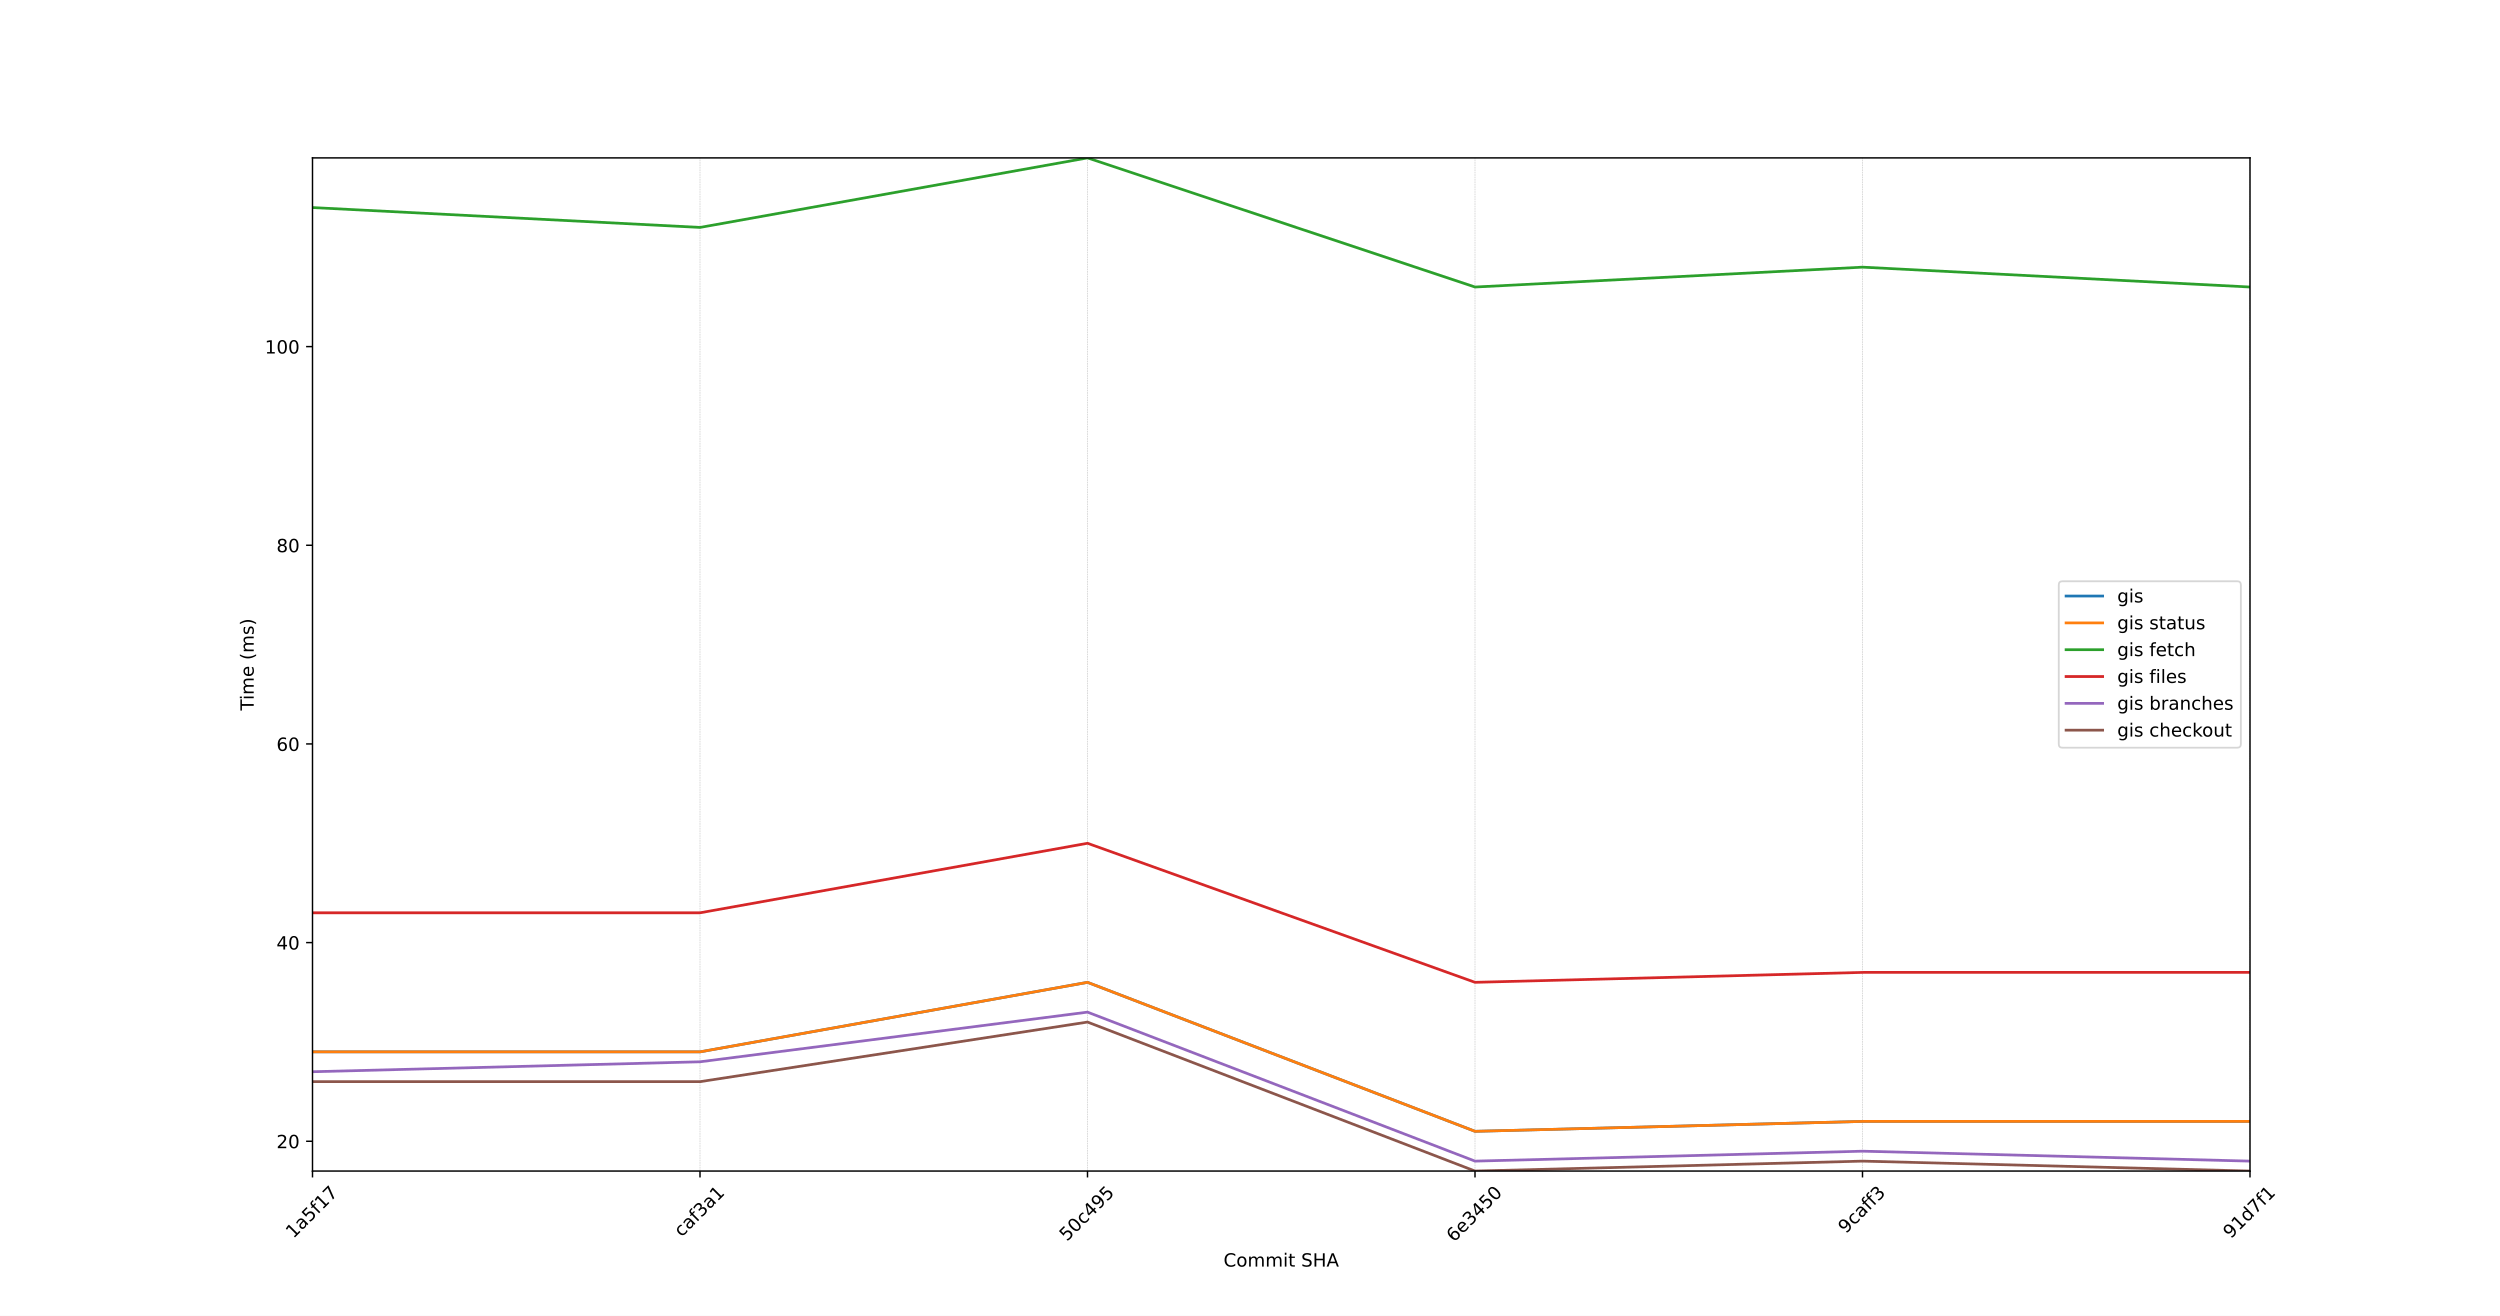
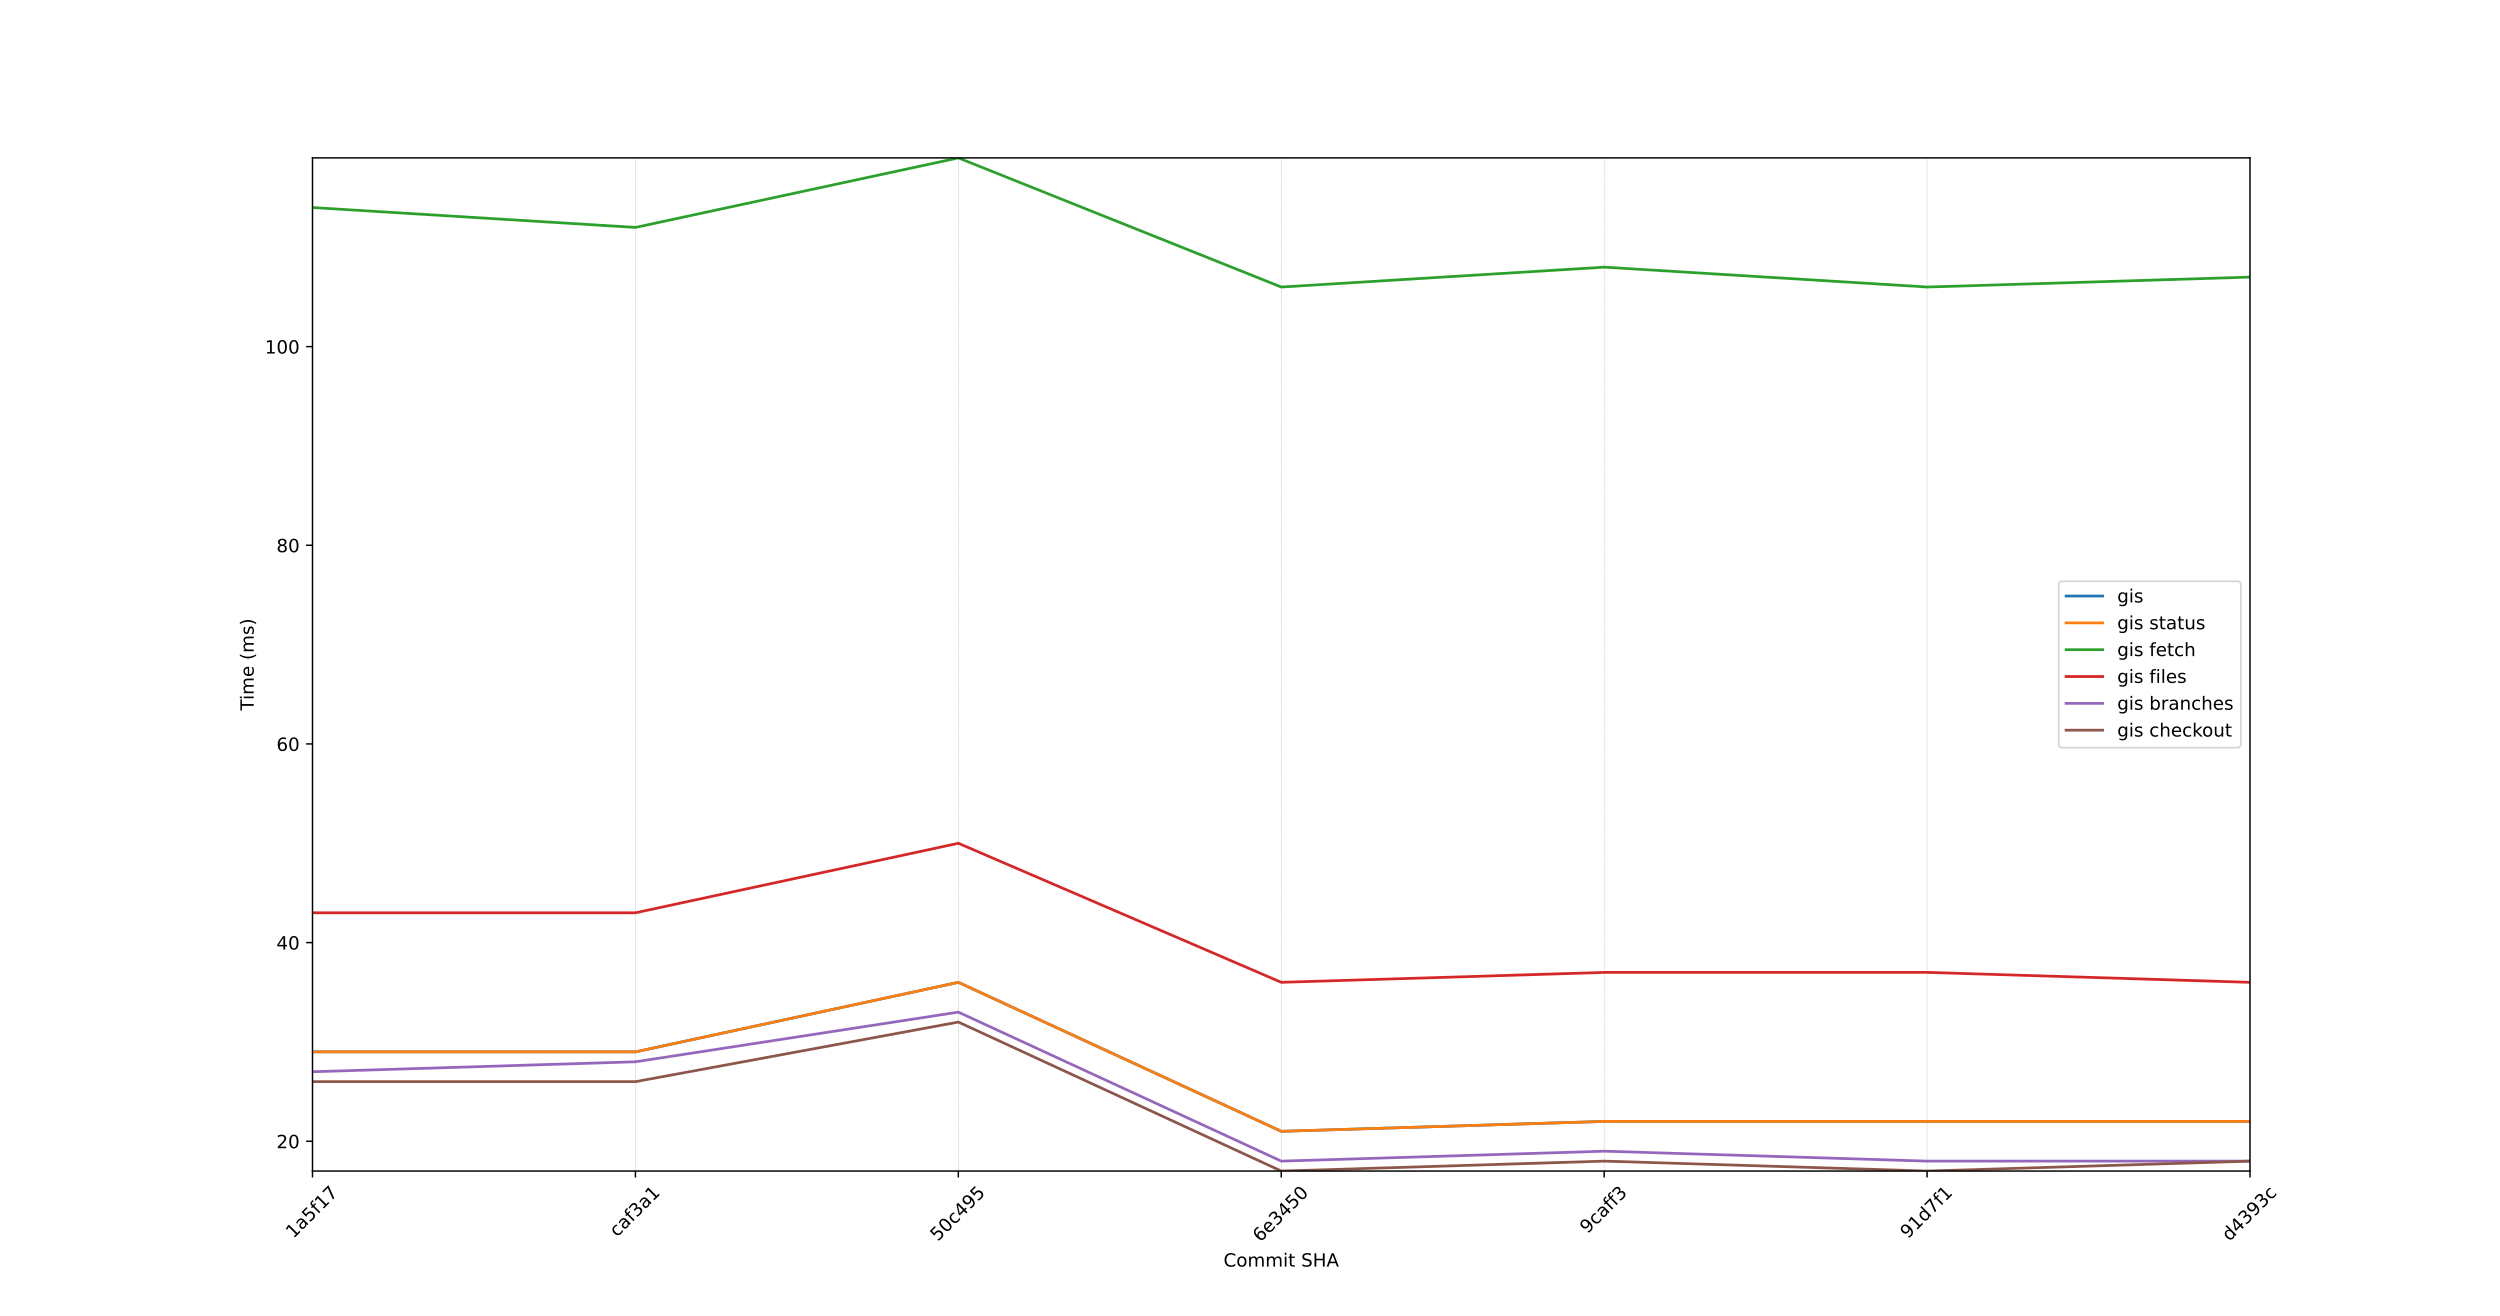
<svg xmlns="http://www.w3.org/2000/svg" xmlns:xlink="http://www.w3.org/1999/xlink" width="1368pt" height="720pt" viewBox="0 0 1368 720" version="1.1">
  <defs>
    <style type="text/css">*{stroke-linejoin: round; stroke-linecap: butt}</style>
  </defs>
  <g id="figure_1">
    <g id="patch_1">
      <path d="M 0 720  L 1368 720  L 1368 0  L 0 0  z " style="fill: #ffffff" />
    </g>
    <g id="axes_1">
      <g id="patch_2">
        <path d="M 171 640.8  L 1231.2 640.8  L 1231.2 86.4  L 171 86.4  z " style="fill: #ffffff" />
      </g>
      <g id="matplotlib.axis_1">
        <g id="xtick_1">
          <g id="line2d_1">
-             <path d="M 171 640.8  L 171 86.4  " clip-path="url(#p68437ee6ee)" style="fill: none; stroke-dasharray: 0.925,0.4; stroke-dashoffset: 0; stroke: #b0b0b0; stroke-width: 0.25" />
+             <path d="M 171 640.8  L 171 86.4  " clip-path="url(#p41c179ada8)" style="fill: none; stroke-dasharray: 0.925,0.4; stroke-dashoffset: 0; stroke: #b0b0b0; stroke-width: 0.25" />
          </g>
          <g id="line2d_2">
            <defs>
-               <path id="m580c6c3b7e" d="M 0 0  L 0 3.5  " style="stroke: #000000; stroke-width: 0.8" />
-             </defs>
-             <g>
-               <use xlink:href="#m580c6c3b7e" x="171" y="640.8" style="stroke: #000000; stroke-width: 0.8" />
+               <path id="mdb7fec45c4" d="M 0 0  L 0 3.5  " style="stroke: #000000; stroke-width: 0.8" />
+             </defs>
+             <g>
+               <use xlink:href="#mdb7fec45c4" x="171" y="640.8" style="stroke: #000000; stroke-width: 0.8" />
            </g>
          </g>
          <g id="text_1">
            <g transform="translate(160.542 677.9913) rotate(-45) scale(0.1 -0.1)">
              <defs>
                <path id="DejaVuSans-31" d="M 794 531  L 1825 531  L 1825 4091  L 703 3866  L 703 4441  L 1819 4666  L 2450 4666  L 2450 531  L 3481 531  L 3481 0  L 794 0  L 794 531  z " transform="scale(0.015625)" />
                <path id="DejaVuSans-61" d="M 2194 1759  Q 1497 1759 1228 1600  Q 959 1441 959 1056  Q 959 750 1161 570  Q 1363 391 1709 391  Q 2188 391 2477 730  Q 2766 1069 2766 1631  L 2766 1759  L 2194 1759  z M 3341 1997  L 3341 0  L 2766 0  L 2766 531  Q 2569 213 2275 61  Q 1981 -91 1556 -91  Q 1019 -91 701 211  Q 384 513 384 1019  Q 384 1609 779 1909  Q 1175 2209 1959 2209  L 2766 2209  L 2766 2266  Q 2766 2663 2505 2880  Q 2244 3097 1772 3097  Q 1472 3097 1187 3025  Q 903 2953 641 2809  L 641 3341  Q 956 3463 1253 3523  Q 1550 3584 1831 3584  Q 2591 3584 2966 3190  Q 3341 2797 3341 1997  z " transform="scale(0.015625)" />
                <path id="DejaVuSans-35" d="M 691 4666  L 3169 4666  L 3169 4134  L 1269 4134  L 1269 2991  Q 1406 3038 1543 3061  Q 1681 3084 1819 3084  Q 2600 3084 3056 2656  Q 3513 2228 3513 1497  Q 3513 744 3044 326  Q 2575 -91 1722 -91  Q 1428 -91 1123 -41  Q 819 9 494 109  L 494 744  Q 775 591 1075 516  Q 1375 441 1709 441  Q 2250 441 2565 725  Q 2881 1009 2881 1497  Q 2881 1984 2565 2268  Q 2250 2553 1709 2553  Q 1456 2553 1204 2497  Q 953 2441 691 2322  L 691 4666  z " transform="scale(0.015625)" />
                <path id="DejaVuSans-66" d="M 2375 4863  L 2375 4384  L 1825 4384  Q 1516 4384 1395 4259  Q 1275 4134 1275 3809  L 1275 3500  L 2222 3500  L 2222 3053  L 1275 3053  L 1275 0  L 697 0  L 697 3053  L 147 3053  L 147 3500  L 697 3500  L 697 3744  Q 697 4328 969 4595  Q 1241 4863 1831 4863  L 2375 4863  z " transform="scale(0.015625)" />
                <path id="DejaVuSans-37" d="M 525 4666  L 3525 4666  L 3525 4397  L 1831 0  L 1172 0  L 2766 4134  L 525 4134  L 525 4666  z " transform="scale(0.015625)" />
              </defs>
              <use xlink:href="#DejaVuSans-31" />
              <use xlink:href="#DejaVuSans-61" x="63.623" />
              <use xlink:href="#DejaVuSans-35" x="124.902" />
              <use xlink:href="#DejaVuSans-66" x="188.525" />
              <use xlink:href="#DejaVuSans-31" x="223.73" />
              <use xlink:href="#DejaVuSans-37" x="287.354" />
            </g>
          </g>
        </g>
        <g id="xtick_2">
          <g id="line2d_3">
-             <path d="M 383.04 640.8  L 383.04 86.4  " clip-path="url(#p68437ee6ee)" style="fill: none; stroke-dasharray: 0.925,0.4; stroke-dashoffset: 0; stroke: #b0b0b0; stroke-width: 0.25" />
+             <path d="M 347.7 640.8  L 347.7 86.4  " clip-path="url(#p41c179ada8)" style="fill: none; stroke-dasharray: 0.925,0.4; stroke-dashoffset: 0; stroke: #b0b0b0; stroke-width: 0.25" />
          </g>
          <g id="line2d_4">
            <g>
-               <use xlink:href="#m580c6c3b7e" x="383.04" y="640.8" style="stroke: #000000; stroke-width: 0.8" />
+               <use xlink:href="#mdb7fec45c4" x="347.7" y="640.8" style="stroke: #000000; stroke-width: 0.8" />
            </g>
          </g>
          <g id="text_2">
-             <g transform="translate(372.9704 677.2145) rotate(-45) scale(0.1 -0.1)">
+             <g transform="translate(337.6304 677.2145) rotate(-45) scale(0.1 -0.1)">
              <defs>
                <path id="DejaVuSans-63" d="M 3122 3366  L 3122 2828  Q 2878 2963 2633 3030  Q 2388 3097 2138 3097  Q 1578 3097 1268 2742  Q 959 2388 959 1747  Q 959 1106 1268 751  Q 1578 397 2138 397  Q 2388 397 2633 464  Q 2878 531 3122 666  L 3122 134  Q 2881 22 2623 -34  Q 2366 -91 2075 -91  Q 1284 -91 818 406  Q 353 903 353 1747  Q 353 2603 823 3093  Q 1294 3584 2113 3584  Q 2378 3584 2631 3529  Q 2884 3475 3122 3366  z " transform="scale(0.015625)" />
                <path id="DejaVuSans-33" d="M 2597 2516  Q 3050 2419 3304 2112  Q 3559 1806 3559 1356  Q 3559 666 3084 287  Q 2609 -91 1734 -91  Q 1441 -91 1130 -33  Q 819 25 488 141  L 488 750  Q 750 597 1062 519  Q 1375 441 1716 441  Q 2309 441 2620 675  Q 2931 909 2931 1356  Q 2931 1769 2642 2001  Q 2353 2234 1838 2234  L 1294 2234  L 1294 2753  L 1863 2753  Q 2328 2753 2575 2939  Q 2822 3125 2822 3475  Q 2822 3834 2567 4026  Q 2313 4219 1838 4219  Q 1578 4219 1281 4162  Q 984 4106 628 3988  L 628 4550  Q 988 4650 1302 4700  Q 1616 4750 1894 4750  Q 2613 4750 3031 4423  Q 3450 4097 3450 3541  Q 3450 3153 3228 2886  Q 3006 2619 2597 2516  z " transform="scale(0.015625)" />
              </defs>
              <use xlink:href="#DejaVuSans-63" />
              <use xlink:href="#DejaVuSans-61" x="54.98" />
              <use xlink:href="#DejaVuSans-66" x="116.26" />
              <use xlink:href="#DejaVuSans-33" x="151.465" />
              <use xlink:href="#DejaVuSans-61" x="215.088" />
              <use xlink:href="#DejaVuSans-31" x="276.367" />
            </g>
          </g>
        </g>
        <g id="xtick_3">
          <g id="line2d_5">
-             <path d="M 595.08 640.8  L 595.08 86.4  " clip-path="url(#p68437ee6ee)" style="fill: none; stroke-dasharray: 0.925,0.4; stroke-dashoffset: 0; stroke: #b0b0b0; stroke-width: 0.25" />
+             <path d="M 524.4 640.8  L 524.4 86.4  " clip-path="url(#p41c179ada8)" style="fill: none; stroke-dasharray: 0.925,0.4; stroke-dashoffset: 0; stroke: #b0b0b0; stroke-width: 0.25" />
          </g>
          <g id="line2d_6">
            <g>
-               <use xlink:href="#m580c6c3b7e" x="595.08" y="640.8" style="stroke: #000000; stroke-width: 0.8" />
+               <use xlink:href="#mdb7fec45c4" x="524.4" y="640.8" style="stroke: #000000; stroke-width: 0.8" />
            </g>
          </g>
          <g id="text_3">
-             <g transform="translate(583.8398 679.5557) rotate(-45) scale(0.1 -0.1)">
+             <g transform="translate(513.1598 679.5557) rotate(-45) scale(0.1 -0.1)">
              <defs>
                <path id="DejaVuSans-30" d="M 2034 4250  Q 1547 4250 1301 3770  Q 1056 3291 1056 2328  Q 1056 1369 1301 889  Q 1547 409 2034 409  Q 2525 409 2770 889  Q 3016 1369 3016 2328  Q 3016 3291 2770 3770  Q 2525 4250 2034 4250  z M 2034 4750  Q 2819 4750 3233 4129  Q 3647 3509 3647 2328  Q 3647 1150 3233 529  Q 2819 -91 2034 -91  Q 1250 -91 836 529  Q 422 1150 422 2328  Q 422 3509 836 4129  Q 1250 4750 2034 4750  z " transform="scale(0.015625)" />
                <path id="DejaVuSans-34" d="M 2419 4116  L 825 1625  L 2419 1625  L 2419 4116  z M 2253 4666  L 3047 4666  L 3047 1625  L 3713 1625  L 3713 1100  L 3047 1100  L 3047 0  L 2419 0  L 2419 1100  L 313 1100  L 313 1709  L 2253 4666  z " transform="scale(0.015625)" />
                <path id="DejaVuSans-39" d="M 703 97  L 703 672  Q 941 559 1184 500  Q 1428 441 1663 441  Q 2288 441 2617 861  Q 2947 1281 2994 2138  Q 2813 1869 2534 1725  Q 2256 1581 1919 1581  Q 1219 1581 811 2004  Q 403 2428 403 3163  Q 403 3881 828 4315  Q 1253 4750 1959 4750  Q 2769 4750 3195 4129  Q 3622 3509 3622 2328  Q 3622 1225 3098 567  Q 2575 -91 1691 -91  Q 1453 -91 1209 -44  Q 966 3 703 97  z M 1959 2075  Q 2384 2075 2632 2365  Q 2881 2656 2881 3163  Q 2881 3666 2632 3958  Q 2384 4250 1959 4250  Q 1534 4250 1286 3958  Q 1038 3666 1038 3163  Q 1038 2656 1286 2365  Q 1534 2075 1959 2075  z " transform="scale(0.015625)" />
              </defs>
              <use xlink:href="#DejaVuSans-35" />
              <use xlink:href="#DejaVuSans-30" x="63.623" />
              <use xlink:href="#DejaVuSans-63" x="127.246" />
              <use xlink:href="#DejaVuSans-34" x="182.227" />
              <use xlink:href="#DejaVuSans-39" x="245.85" />
              <use xlink:href="#DejaVuSans-35" x="309.473" />
            </g>
          </g>
        </g>
        <g id="xtick_4">
          <g id="line2d_7">
-             <path d="M 807.12 640.8  L 807.12 86.4  " clip-path="url(#p68437ee6ee)" style="fill: none; stroke-dasharray: 0.925,0.4; stroke-dashoffset: 0; stroke: #b0b0b0; stroke-width: 0.25" />
+             <path d="M 701.1 640.8  L 701.1 86.4  " clip-path="url(#p41c179ada8)" style="fill: none; stroke-dasharray: 0.925,0.4; stroke-dashoffset: 0; stroke: #b0b0b0; stroke-width: 0.25" />
          </g>
          <g id="line2d_8">
            <g>
-               <use xlink:href="#m580c6c3b7e" x="807.12" y="640.8" style="stroke: #000000; stroke-width: 0.8" />
+               <use xlink:href="#mdb7fec45c4" x="701.1" y="640.8" style="stroke: #000000; stroke-width: 0.8" />
            </g>
          </g>
          <g id="text_4">
-             <g transform="translate(795.6483 680.0187) rotate(-45) scale(0.1 -0.1)">
+             <g transform="translate(689.6283 680.0187) rotate(-45) scale(0.1 -0.1)">
              <defs>
                <path id="DejaVuSans-36" d="M 2113 2584  Q 1688 2584 1439 2293  Q 1191 2003 1191 1497  Q 1191 994 1439 701  Q 1688 409 2113 409  Q 2538 409 2786 701  Q 3034 994 3034 1497  Q 3034 2003 2786 2293  Q 2538 2584 2113 2584  z M 3366 4563  L 3366 3988  Q 3128 4100 2886 4159  Q 2644 4219 2406 4219  Q 1781 4219 1451 3797  Q 1122 3375 1075 2522  Q 1259 2794 1537 2939  Q 1816 3084 2150 3084  Q 2853 3084 3261 2657  Q 3669 2231 3669 1497  Q 3669 778 3244 343  Q 2819 -91 2113 -91  Q 1303 -91 875 529  Q 447 1150 447 2328  Q 447 3434 972 4092  Q 1497 4750 2381 4750  Q 2619 4750 2861 4703  Q 3103 4656 3366 4563  z " transform="scale(0.015625)" />
                <path id="DejaVuSans-65" d="M 3597 1894  L 3597 1613  L 953 1613  Q 991 1019 1311 708  Q 1631 397 2203 397  Q 2534 397 2845 478  Q 3156 559 3463 722  L 3463 178  Q 3153 47 2828 -22  Q 2503 -91 2169 -91  Q 1331 -91 842 396  Q 353 884 353 1716  Q 353 2575 817 3079  Q 1281 3584 2069 3584  Q 2775 3584 3186 3129  Q 3597 2675 3597 1894  z M 3022 2063  Q 3016 2534 2758 2815  Q 2500 3097 2075 3097  Q 1594 3097 1305 2825  Q 1016 2553 972 2059  L 3022 2063  z " transform="scale(0.015625)" />
              </defs>
              <use xlink:href="#DejaVuSans-36" />
              <use xlink:href="#DejaVuSans-65" x="63.623" />
              <use xlink:href="#DejaVuSans-33" x="125.146" />
              <use xlink:href="#DejaVuSans-34" x="188.77" />
              <use xlink:href="#DejaVuSans-35" x="252.393" />
              <use xlink:href="#DejaVuSans-30" x="316.016" />
            </g>
          </g>
        </g>
        <g id="xtick_5">
          <g id="line2d_9">
-             <path d="M 1019.16 640.8  L 1019.16 86.4  " clip-path="url(#p68437ee6ee)" style="fill: none; stroke-dasharray: 0.925,0.4; stroke-dashoffset: 0; stroke: #b0b0b0; stroke-width: 0.25" />
+             <path d="M 877.8 640.8  L 877.8 86.4  " clip-path="url(#p41c179ada8)" style="fill: none; stroke-dasharray: 0.925,0.4; stroke-dashoffset: 0; stroke: #b0b0b0; stroke-width: 0.25" />
          </g>
          <g id="line2d_10">
            <g>
-               <use xlink:href="#m580c6c3b7e" x="1019.16" y="640.8" style="stroke: #000000; stroke-width: 0.8" />
+               <use xlink:href="#mdb7fec45c4" x="877.8" y="640.8" style="stroke: #000000; stroke-width: 0.8" />
            </g>
          </g>
          <g id="text_5">
-             <g transform="translate(1010.012 675.3705) rotate(-45) scale(0.1 -0.1)">
+             <g transform="translate(868.6524 675.3705) rotate(-45) scale(0.1 -0.1)">
              <use xlink:href="#DejaVuSans-39" />
              <use xlink:href="#DejaVuSans-63" x="63.623" />
              <use xlink:href="#DejaVuSans-61" x="118.604" />
              <use xlink:href="#DejaVuSans-66" x="179.883" />
              <use xlink:href="#DejaVuSans-66" x="215.088" />
              <use xlink:href="#DejaVuSans-33" x="250.293" />
            </g>
          </g>
        </g>
        <g id="xtick_6">
          <g id="line2d_11">
-             <path d="M 1231.2 640.8  L 1231.2 86.4  " clip-path="url(#p68437ee6ee)" style="fill: none; stroke-dasharray: 0.925,0.4; stroke-dashoffset: 0; stroke: #b0b0b0; stroke-width: 0.25" />
+             <path d="M 1054.5 640.8  L 1054.5 86.4  " clip-path="url(#p41c179ada8)" style="fill: none; stroke-dasharray: 0.925,0.4; stroke-dashoffset: 0; stroke: #b0b0b0; stroke-width: 0.25" />
          </g>
          <g id="line2d_12">
            <g>
-               <use xlink:href="#m580c6c3b7e" x="1231.2" y="640.8" style="stroke: #000000; stroke-width: 0.8" />
+               <use xlink:href="#mdb7fec45c4" x="1054.5" y="640.8" style="stroke: #000000; stroke-width: 0.8" />
            </g>
          </g>
          <g id="text_6">
-             <g transform="translate(1220.664 678.147) rotate(-45) scale(0.1 -0.1)">
+             <g transform="translate(1043.964 678.147) rotate(-45) scale(0.1 -0.1)">
              <defs>
                <path id="DejaVuSans-64" d="M 2906 2969  L 2906 4863  L 3481 4863  L 3481 0  L 2906 0  L 2906 525  Q 2725 213 2448 61  Q 2172 -91 1784 -91  Q 1150 -91 751 415  Q 353 922 353 1747  Q 353 2572 751 3078  Q 1150 3584 1784 3584  Q 2172 3584 2448 3432  Q 2725 3281 2906 2969  z M 947 1747  Q 947 1113 1208 752  Q 1469 391 1925 391  Q 2381 391 2643 752  Q 2906 1113 2906 1747  Q 2906 2381 2643 2742  Q 2381 3103 1925 3103  Q 1469 3103 1208 2742  Q 947 2381 947 1747  z " transform="scale(0.015625)" />
              </defs>
              <use xlink:href="#DejaVuSans-39" />
              <use xlink:href="#DejaVuSans-31" x="63.623" />
              <use xlink:href="#DejaVuSans-64" x="127.246" />
              <use xlink:href="#DejaVuSans-37" x="190.723" />
              <use xlink:href="#DejaVuSans-66" x="254.346" />
              <use xlink:href="#DejaVuSans-31" x="289.551" />
            </g>
          </g>
        </g>
-         <g id="text_7">
+         <g id="xtick_7">
+           <g id="line2d_13">
+             <path d="M 1231.2 640.8  L 1231.2 86.4  " clip-path="url(#p41c179ada8)" style="fill: none; stroke-dasharray: 0.925,0.4; stroke-dashoffset: 0; stroke: #b0b0b0; stroke-width: 0.25" />
+           </g>
+           <g id="line2d_14">
+             <g>
+               <use xlink:href="#mdb7fec45c4" x="1231.2" y="640.8" style="stroke: #000000; stroke-width: 0.8" />
+             </g>
+           </g>
+           <g id="text_7">
+             <g transform="translate(1219.965 679.5458) rotate(-45) scale(0.1 -0.1)">
+               <use xlink:href="#DejaVuSans-64" />
+               <use xlink:href="#DejaVuSans-34" x="63.477" />
+               <use xlink:href="#DejaVuSans-33" x="127.1" />
+               <use xlink:href="#DejaVuSans-39" x="190.723" />
+               <use xlink:href="#DejaVuSans-33" x="254.346" />
+               <use xlink:href="#DejaVuSans-63" x="317.969" />
+             </g>
+           </g>
+         </g>
+         <g id="text_8">
          <g transform="translate(669.5156 693.0877) scale(0.1 -0.1)">
            <defs>
              <path id="DejaVuSans-43" d="M 4122 4306  L 4122 3641  Q 3803 3938 3442 4084  Q 3081 4231 2675 4231  Q 1875 4231 1450 3742  Q 1025 3253 1025 2328  Q 1025 1406 1450 917  Q 1875 428 2675 428  Q 3081 428 3442 575  Q 3803 722 4122 1019  L 4122 359  Q 3791 134 3420 21  Q 3050 -91 2638 -91  Q 1578 -91 968 557  Q 359 1206 359 2328  Q 359 3453 968 4101  Q 1578 4750 2638 4750  Q 3056 4750 3426 4639  Q 3797 4528 4122 4306  z " transform="scale(0.015625)" />
              <path id="DejaVuSans-6f" d="M 1959 3097  Q 1497 3097 1228 2736  Q 959 2375 959 1747  Q 959 1119 1226 758  Q 1494 397 1959 397  Q 2419 397 2687 759  Q 2956 1122 2956 1747  Q 2956 2369 2687 2733  Q 2419 3097 1959 3097  z M 1959 3584  Q 2709 3584 3137 3096  Q 3566 2609 3566 1747  Q 3566 888 3137 398  Q 2709 -91 1959 -91  Q 1206 -91 779 398  Q 353 888 353 1747  Q 353 2609 779 3096  Q 1206 3584 1959 3584  z " transform="scale(0.015625)" />
              <path id="DejaVuSans-6d" d="M 3328 2828  Q 3544 3216 3844 3400  Q 4144 3584 4550 3584  Q 5097 3584 5394 3201  Q 5691 2819 5691 2113  L 5691 0  L 5113 0  L 5113 2094  Q 5113 2597 4934 2840  Q 4756 3084 4391 3084  Q 3944 3084 3684 2787  Q 3425 2491 3425 1978  L 3425 0  L 2847 0  L 2847 2094  Q 2847 2600 2669 2842  Q 2491 3084 2119 3084  Q 1678 3084 1418 2786  Q 1159 2488 1159 1978  L 1159 0  L 581 0  L 581 3500  L 1159 3500  L 1159 2956  Q 1356 3278 1631 3431  Q 1906 3584 2284 3584  Q 2666 3584 2933 3390  Q 3200 3197 3328 2828  z " transform="scale(0.015625)" />
              <path id="DejaVuSans-69" d="M 603 3500  L 1178 3500  L 1178 0  L 603 0  L 603 3500  z M 603 4863  L 1178 4863  L 1178 4134  L 603 4134  L 603 4863  z " transform="scale(0.015625)" />
              <path id="DejaVuSans-74" d="M 1172 4494  L 1172 3500  L 2356 3500  L 2356 3053  L 1172 3053  L 1172 1153  Q 1172 725 1289 603  Q 1406 481 1766 481  L 2356 481  L 2356 0  L 1766 0  Q 1100 0 847 248  Q 594 497 594 1153  L 594 3053  L 172 3053  L 172 3500  L 594 3500  L 594 4494  L 1172 4494  z " transform="scale(0.015625)" />
              <path id="DejaVuSans-20" transform="scale(0.015625)" />
              <path id="DejaVuSans-53" d="M 3425 4513  L 3425 3897  Q 3066 4069 2747 4153  Q 2428 4238 2131 4238  Q 1616 4238 1336 4038  Q 1056 3838 1056 3469  Q 1056 3159 1242 3001  Q 1428 2844 1947 2747  L 2328 2669  Q 3034 2534 3370 2195  Q 3706 1856 3706 1288  Q 3706 609 3251 259  Q 2797 -91 1919 -91  Q 1588 -91 1214 -16  Q 841 59 441 206  L 441 856  Q 825 641 1194 531  Q 1563 422 1919 422  Q 2459 422 2753 634  Q 3047 847 3047 1241  Q 3047 1584 2836 1778  Q 2625 1972 2144 2069  L 1759 2144  Q 1053 2284 737 2584  Q 422 2884 422 3419  Q 422 4038 858 4394  Q 1294 4750 2059 4750  Q 2388 4750 2728 4690  Q 3069 4631 3425 4513  z " transform="scale(0.015625)" />
              <path id="DejaVuSans-48" d="M 628 4666  L 1259 4666  L 1259 2753  L 3553 2753  L 3553 4666  L 4184 4666  L 4184 0  L 3553 0  L 3553 2222  L 1259 2222  L 1259 0  L 628 0  L 628 4666  z " transform="scale(0.015625)" />
              <path id="DejaVuSans-41" d="M 2188 4044  L 1331 1722  L 3047 1722  L 2188 4044  z M 1831 4666  L 2547 4666  L 4325 0  L 3669 0  L 3244 1197  L 1141 1197  L 716 0  L 50 0  L 1831 4666  z " transform="scale(0.015625)" />
            </defs>
            <use xlink:href="#DejaVuSans-43" />
            <use xlink:href="#DejaVuSans-6f" x="69.824" />
            <use xlink:href="#DejaVuSans-6d" x="131.006" />
            <use xlink:href="#DejaVuSans-6d" x="228.418" />
            <use xlink:href="#DejaVuSans-69" x="325.83" />
            <use xlink:href="#DejaVuSans-74" x="353.613" />
            <use xlink:href="#DejaVuSans-20" x="392.822" />
            <use xlink:href="#DejaVuSans-53" x="424.609" />
            <use xlink:href="#DejaVuSans-48" x="488.086" />
            <use xlink:href="#DejaVuSans-41" x="563.281" />
          </g>
        </g>
      </g>
      <g id="matplotlib.axis_2">
        <g id="ytick_1">
-           <g id="line2d_13">
-             <defs>
-               <path id="m0b0bf4b47f" d="M 0 0  L -3.5 0  " style="stroke: #000000; stroke-width: 0.8" />
-             </defs>
-             <g>
-               <use xlink:href="#m0b0bf4b47f" x="171" y="624.494" style="stroke: #000000; stroke-width: 0.8" />
-             </g>
-           </g>
-           <g id="text_8">
+           <g id="line2d_15">
+             <defs>
+               <path id="mb498881e81" d="M 0 0  L -3.5 0  " style="stroke: #000000; stroke-width: 0.8" />
+             </defs>
+             <g>
+               <use xlink:href="#mb498881e81" x="171" y="624.494" style="stroke: #000000; stroke-width: 0.8" />
+             </g>
+           </g>
+           <g id="text_9">
            <g transform="translate(151.275 628.2933) scale(0.1 -0.1)">
              <defs>
                <path id="DejaVuSans-32" d="M 1228 531  L 3431 531  L 3431 0  L 469 0  L 469 531  Q 828 903 1448 1529  Q 2069 2156 2228 2338  Q 2531 2678 2651 2914  Q 2772 3150 2772 3378  Q 2772 3750 2511 3984  Q 2250 4219 1831 4219  Q 1534 4219 1204 4116  Q 875 4013 500 3803  L 500 4441  Q 881 4594 1212 4672  Q 1544 4750 1819 4750  Q 2544 4750 2975 4387  Q 3406 4025 3406 3419  Q 3406 3131 3298 2873  Q 3191 2616 2906 2266  Q 2828 2175 2409 1742  Q 1991 1309 1228 531  z " transform="scale(0.015625)" />
              </defs>
              <use xlink:href="#DejaVuSans-32" />
              <use xlink:href="#DejaVuSans-30" x="63.623" />
            </g>
          </g>
        </g>
        <g id="ytick_2">
-           <g id="line2d_14">
-             <g>
-               <use xlink:href="#m0b0bf4b47f" x="171" y="515.788" style="stroke: #000000; stroke-width: 0.8" />
-             </g>
-           </g>
-           <g id="text_9">
+           <g id="line2d_16">
+             <g>
+               <use xlink:href="#mb498881e81" x="171" y="515.788" style="stroke: #000000; stroke-width: 0.8" />
+             </g>
+           </g>
+           <g id="text_10">
            <g transform="translate(151.275 519.5875) scale(0.1 -0.1)">
              <use xlink:href="#DejaVuSans-34" />
              <use xlink:href="#DejaVuSans-30" x="63.623" />
            </g>
          </g>
        </g>
        <g id="ytick_3">
-           <g id="line2d_15">
-             <g>
-               <use xlink:href="#m0b0bf4b47f" x="171" y="407.082" style="stroke: #000000; stroke-width: 0.8" />
-             </g>
-           </g>
-           <g id="text_10">
+           <g id="line2d_17">
+             <g>
+               <use xlink:href="#mb498881e81" x="171" y="407.082" style="stroke: #000000; stroke-width: 0.8" />
+             </g>
+           </g>
+           <g id="text_11">
            <g transform="translate(151.275 410.8816) scale(0.1 -0.1)">
              <use xlink:href="#DejaVuSans-36" />
              <use xlink:href="#DejaVuSans-30" x="63.623" />
            </g>
          </g>
        </g>
        <g id="ytick_4">
-           <g id="line2d_16">
-             <g>
-               <use xlink:href="#m0b0bf4b47f" x="171" y="298.376" style="stroke: #000000; stroke-width: 0.8" />
-             </g>
-           </g>
-           <g id="text_11">
+           <g id="line2d_18">
+             <g>
+               <use xlink:href="#mb498881e81" x="171" y="298.376" style="stroke: #000000; stroke-width: 0.8" />
+             </g>
+           </g>
+           <g id="text_12">
            <g transform="translate(151.275 302.1757) scale(0.1 -0.1)">
              <defs>
                <path id="DejaVuSans-38" d="M 2034 2216  Q 1584 2216 1326 1975  Q 1069 1734 1069 1313  Q 1069 891 1326 650  Q 1584 409 2034 409  Q 2484 409 2743 651  Q 3003 894 3003 1313  Q 3003 1734 2745 1975  Q 2488 2216 2034 2216  z M 1403 2484  Q 997 2584 770 2862  Q 544 3141 544 3541  Q 544 4100 942 4425  Q 1341 4750 2034 4750  Q 2731 4750 3128 4425  Q 3525 4100 3525 3541  Q 3525 3141 3298 2862  Q 3072 2584 2669 2484  Q 3125 2378 3379 2068  Q 3634 1759 3634 1313  Q 3634 634 3220 271  Q 2806 -91 2034 -91  Q 1263 -91 848 271  Q 434 634 434 1313  Q 434 1759 690 2068  Q 947 2378 1403 2484  z M 1172 3481  Q 1172 3119 1398 2916  Q 1625 2713 2034 2713  Q 2441 2713 2670 2916  Q 2900 3119 2900 3481  Q 2900 3844 2670 4047  Q 2441 4250 2034 4250  Q 1625 4250 1398 4047  Q 1172 3844 1172 3481  z " transform="scale(0.015625)" />
              </defs>
              <use xlink:href="#DejaVuSans-38" />
              <use xlink:href="#DejaVuSans-30" x="63.623" />
            </g>
          </g>
        </g>
        <g id="ytick_5">
-           <g id="line2d_17">
-             <g>
-               <use xlink:href="#m0b0bf4b47f" x="171" y="189.671" style="stroke: #000000; stroke-width: 0.8" />
-             </g>
-           </g>
-           <g id="text_12">
+           <g id="line2d_19">
+             <g>
+               <use xlink:href="#mb498881e81" x="171" y="189.671" style="stroke: #000000; stroke-width: 0.8" />
+             </g>
+           </g>
+           <g id="text_13">
            <g transform="translate(144.9125 193.4698) scale(0.1 -0.1)">
              <use xlink:href="#DejaVuSans-31" />
              <use xlink:href="#DejaVuSans-30" x="63.623" />
              <use xlink:href="#DejaVuSans-30" x="127.246" />
            </g>
          </g>
        </g>
-         <g id="text_13">
+         <g id="text_14">
          <g transform="translate(138.8328 388.7992) rotate(-90) scale(0.1 -0.1)">
            <defs>
              <path id="DejaVuSans-54" d="M -19 4666  L 3928 4666  L 3928 4134  L 2272 4134  L 2272 0  L 1638 0  L 1638 4134  L -19 4134  L -19 4666  z " transform="scale(0.015625)" />
              <path id="DejaVuSans-28" d="M 1984 4856  Q 1566 4138 1362 3434  Q 1159 2731 1159 2009  Q 1159 1288 1364 580  Q 1569 -128 1984 -844  L 1484 -844  Q 1016 -109 783 600  Q 550 1309 550 2009  Q 550 2706 781 3412  Q 1013 4119 1484 4856  L 1984 4856  z " transform="scale(0.015625)" />
              <path id="DejaVuSans-73" d="M 2834 3397  L 2834 2853  Q 2591 2978 2328 3040  Q 2066 3103 1784 3103  Q 1356 3103 1142 2972  Q 928 2841 928 2578  Q 928 2378 1081 2264  Q 1234 2150 1697 2047  L 1894 2003  Q 2506 1872 2764 1633  Q 3022 1394 3022 966  Q 3022 478 2636 193  Q 2250 -91 1575 -91  Q 1294 -91 989 -36  Q 684 19 347 128  L 347 722  Q 666 556 975 473  Q 1284 391 1588 391  Q 1994 391 2212 530  Q 2431 669 2431 922  Q 2431 1156 2273 1281  Q 2116 1406 1581 1522  L 1381 1569  Q 847 1681 609 1914  Q 372 2147 372 2553  Q 372 3047 722 3315  Q 1072 3584 1716 3584  Q 2034 3584 2315 3537  Q 2597 3491 2834 3397  z " transform="scale(0.015625)" />
              <path id="DejaVuSans-29" d="M 513 4856  L 1013 4856  Q 1481 4119 1714 3412  Q 1947 2706 1947 2009  Q 1947 1309 1714 600  Q 1481 -109 1013 -844  L 513 -844  Q 928 -128 1133 580  Q 1338 1288 1338 2009  Q 1338 2731 1133 3434  Q 928 4138 513 4856  z " transform="scale(0.015625)" />
            </defs>
            <use xlink:href="#DejaVuSans-54" />
            <use xlink:href="#DejaVuSans-69" x="57.959" />
            <use xlink:href="#DejaVuSans-6d" x="85.742" />
            <use xlink:href="#DejaVuSans-65" x="183.154" />
            <use xlink:href="#DejaVuSans-20" x="244.678" />
            <use xlink:href="#DejaVuSans-28" x="276.465" />
            <use xlink:href="#DejaVuSans-6d" x="315.479" />
            <use xlink:href="#DejaVuSans-73" x="412.891" />
            <use xlink:href="#DejaVuSans-29" x="464.99" />
          </g>
        </g>
      </g>
-       <g id="line2d_18">
-         <path d="M 171 575.576  L 383.04 575.576  L 595.08 537.529  L 807.12 619.059  L 1019.16 613.624  L 1231.2 613.624  " clip-path="url(#p68437ee6ee)" style="fill: none; stroke: #1f77b4; stroke-width: 1.5; stroke-linecap: square" />
-       </g>
-       <g id="line2d_19">
-         <path d="M 171 575.576  L 383.04 575.576  L 595.08 537.529  L 807.12 619.059  L 1019.16 613.624  L 1231.2 613.624  " clip-path="url(#p68437ee6ee)" style="fill: none; stroke: #ff7f0e; stroke-width: 1.5; stroke-linecap: square" />
-       </g>
      <g id="line2d_20">
-         <path d="M 171 113.576  L 383.04 124.447  L 595.08 86.4  L 807.12 157.059  L 1019.16 146.188  L 1231.2 157.059  " clip-path="url(#p68437ee6ee)" style="fill: none; stroke: #2ca02c; stroke-width: 1.5; stroke-linecap: square" />
+         <path d="M 171 575.576  L 347.7 575.576  L 524.4 537.529  L 701.1 619.059  L 877.8 613.624  L 1054.5 613.624  L 1231.2 613.624  " clip-path="url(#p41c179ada8)" style="fill: none; stroke: #1f77b4; stroke-width: 1.5; stroke-linecap: square" />
      </g>
      <g id="line2d_21">
-         <path d="M 171 499.482  L 383.04 499.482  L 595.08 461.435  L 807.12 537.529  L 1019.16 532.094  L 1231.2 532.094  " clip-path="url(#p68437ee6ee)" style="fill: none; stroke: #d62728; stroke-width: 1.5; stroke-linecap: square" />
+         <path d="M 171 575.576  L 347.7 575.576  L 524.4 537.529  L 701.1 619.059  L 877.8 613.624  L 1054.5 613.624  L 1231.2 613.624  " clip-path="url(#p41c179ada8)" style="fill: none; stroke: #ff7f0e; stroke-width: 1.5; stroke-linecap: square" />
      </g>
      <g id="line2d_22">
-         <path d="M 171 586.447  L 383.04 581.012  L 595.08 553.835  L 807.12 635.365  L 1019.16 629.929  L 1231.2 635.365  " clip-path="url(#p68437ee6ee)" style="fill: none; stroke: #9467bd; stroke-width: 1.5; stroke-linecap: square" />
+         <path d="M 171 113.576  L 347.7 124.447  L 524.4 86.4  L 701.1 157.059  L 877.8 146.188  L 1054.5 157.059  L 1231.2 151.624  " clip-path="url(#p41c179ada8)" style="fill: none; stroke: #2ca02c; stroke-width: 1.5; stroke-linecap: square" />
      </g>
      <g id="line2d_23">
-         <path d="M 171 591.882  L 383.04 591.882  L 595.08 559.271  L 807.12 640.8  L 1019.16 635.365  L 1231.2 640.8  " clip-path="url(#p68437ee6ee)" style="fill: none; stroke: #8c564b; stroke-width: 1.5; stroke-linecap: square" />
+         <path d="M 171 499.482  L 347.7 499.482  L 524.4 461.435  L 701.1 537.529  L 877.8 532.094  L 1054.5 532.094  L 1231.2 537.529  " clip-path="url(#p41c179ada8)" style="fill: none; stroke: #d62728; stroke-width: 1.5; stroke-linecap: square" />
+       </g>
+       <g id="line2d_24">
+         <path d="M 171 586.447  L 347.7 581.012  L 524.4 553.835  L 701.1 635.365  L 877.8 629.929  L 1054.5 635.365  L 1231.2 635.365  " clip-path="url(#p41c179ada8)" style="fill: none; stroke: #9467bd; stroke-width: 1.5; stroke-linecap: square" />
+       </g>
+       <g id="line2d_25">
+         <path d="M 171 591.882  L 347.7 591.882  L 524.4 559.271  L 701.1 640.8  L 877.8 635.365  L 1054.5 640.8  L 1231.2 635.365  " clip-path="url(#p41c179ada8)" style="fill: none; stroke: #8c564b; stroke-width: 1.5; stroke-linecap: square" />
      </g>
      <g id="patch_3">
        <path d="M 171 640.8  L 171 86.4  " style="fill: none; stroke: #000000; stroke-width: 0.8; stroke-linejoin: miter; stroke-linecap: square" />
      </g>
      <g id="patch_4">
        <path d="M 1231.2 640.8  L 1231.2 86.4  " style="fill: none; stroke: #000000; stroke-width: 0.8; stroke-linejoin: miter; stroke-linecap: square" />
      </g>
      <g id="patch_5">
        <path d="M 171 640.8  L 1231.2 640.8  " style="fill: none; stroke: #000000; stroke-width: 0.8; stroke-linejoin: miter; stroke-linecap: square" />
      </g>
      <g id="patch_6">
        <path d="M 171 86.4  L 1231.2 86.4  " style="fill: none; stroke: #000000; stroke-width: 0.8; stroke-linejoin: miter; stroke-linecap: square" />
      </g>
      <g id="legend_1">
        <g id="patch_7">
          <path d="M 1128.562 409.134  L 1224.2 409.134  Q 1226.2 409.134 1226.2 407.134  L 1226.2 320.066  Q 1226.2 318.066 1224.2 318.066  L 1128.562 318.066  Q 1126.562 318.066 1126.562 320.066  L 1126.562 407.134  Q 1126.562 409.134 1128.562 409.134  z " style="fill: #ffffff; opacity: 0.8; stroke: #cccccc; stroke-linejoin: miter" />
        </g>
-         <g id="line2d_24">
+         <g id="line2d_26">
          <path d="M 1130.562 326.164  L 1140.562 326.164  L 1150.562 326.164  " style="fill: none; stroke: #1f77b4; stroke-width: 1.5; stroke-linecap: square" />
        </g>
-         <g id="text_14">
+         <g id="text_15">
          <g transform="translate(1158.562 329.6641) scale(0.1 -0.1)">
            <defs>
              <path id="DejaVuSans-67" d="M 2906 1791  Q 2906 2416 2648 2759  Q 2391 3103 1925 3103  Q 1463 3103 1205 2759  Q 947 2416 947 1791  Q 947 1169 1205 825  Q 1463 481 1925 481  Q 2391 481 2648 825  Q 2906 1169 2906 1791  z M 3481 434  Q 3481 -459 3084 -895  Q 2688 -1331 1869 -1331  Q 1566 -1331 1297 -1286  Q 1028 -1241 775 -1147  L 775 -588  Q 1028 -725 1275 -790  Q 1522 -856 1778 -856  Q 2344 -856 2625 -561  Q 2906 -266 2906 331  L 2906 616  Q 2728 306 2450 153  Q 2172 0 1784 0  Q 1141 0 747 490  Q 353 981 353 1791  Q 353 2603 747 3093  Q 1141 3584 1784 3584  Q 2172 3584 2450 3431  Q 2728 3278 2906 2969  L 2906 3500  L 3481 3500  L 3481 434  z " transform="scale(0.015625)" />
            </defs>
            <use xlink:href="#DejaVuSans-67" />
            <use xlink:href="#DejaVuSans-69" x="63.477" />
            <use xlink:href="#DejaVuSans-73" x="91.26" />
          </g>
        </g>
-         <g id="line2d_25">
+         <g id="line2d_27">
          <path d="M 1130.562 340.842  L 1140.562 340.842  L 1150.562 340.842  " style="fill: none; stroke: #ff7f0e; stroke-width: 1.5; stroke-linecap: square" />
        </g>
-         <g id="text_15">
+         <g id="text_16">
          <g transform="translate(1158.562 344.3422) scale(0.1 -0.1)">
            <defs>
              <path id="DejaVuSans-75" d="M 544 1381  L 544 3500  L 1119 3500  L 1119 1403  Q 1119 906 1312 657  Q 1506 409 1894 409  Q 2359 409 2629 706  Q 2900 1003 2900 1516  L 2900 3500  L 3475 3500  L 3475 0  L 2900 0  L 2900 538  Q 2691 219 2414 64  Q 2138 -91 1772 -91  Q 1169 -91 856 284  Q 544 659 544 1381  z M 1991 3584  L 1991 3584  z " transform="scale(0.015625)" />
            </defs>
            <use xlink:href="#DejaVuSans-67" />
            <use xlink:href="#DejaVuSans-69" x="63.477" />
            <use xlink:href="#DejaVuSans-73" x="91.26" />
            <use xlink:href="#DejaVuSans-20" x="143.359" />
            <use xlink:href="#DejaVuSans-73" x="175.146" />
            <use xlink:href="#DejaVuSans-74" x="227.246" />
            <use xlink:href="#DejaVuSans-61" x="266.455" />
            <use xlink:href="#DejaVuSans-74" x="327.734" />
            <use xlink:href="#DejaVuSans-75" x="366.943" />
            <use xlink:href="#DejaVuSans-73" x="430.322" />
          </g>
        </g>
-         <g id="line2d_26">
+         <g id="line2d_28">
          <path d="M 1130.562 355.52  L 1140.562 355.52  L 1150.562 355.52  " style="fill: none; stroke: #2ca02c; stroke-width: 1.5; stroke-linecap: square" />
        </g>
-         <g id="text_16">
+         <g id="text_17">
          <g transform="translate(1158.562 359.0203) scale(0.1 -0.1)">
            <defs>
              <path id="DejaVuSans-68" d="M 3513 2113  L 3513 0  L 2938 0  L 2938 2094  Q 2938 2591 2744 2837  Q 2550 3084 2163 3084  Q 1697 3084 1428 2787  Q 1159 2491 1159 1978  L 1159 0  L 581 0  L 581 4863  L 1159 4863  L 1159 2956  Q 1366 3272 1645 3428  Q 1925 3584 2291 3584  Q 2894 3584 3203 3211  Q 3513 2838 3513 2113  z " transform="scale(0.015625)" />
            </defs>
            <use xlink:href="#DejaVuSans-67" />
            <use xlink:href="#DejaVuSans-69" x="63.477" />
            <use xlink:href="#DejaVuSans-73" x="91.26" />
            <use xlink:href="#DejaVuSans-20" x="143.359" />
            <use xlink:href="#DejaVuSans-66" x="175.146" />
            <use xlink:href="#DejaVuSans-65" x="210.352" />
            <use xlink:href="#DejaVuSans-74" x="271.875" />
            <use xlink:href="#DejaVuSans-63" x="311.084" />
            <use xlink:href="#DejaVuSans-68" x="366.064" />
          </g>
        </g>
-         <g id="line2d_27">
+         <g id="line2d_29">
          <path d="M 1130.562 370.198  L 1140.562 370.198  L 1150.562 370.198  " style="fill: none; stroke: #d62728; stroke-width: 1.5; stroke-linecap: square" />
        </g>
-         <g id="text_17">
+         <g id="text_18">
          <g transform="translate(1158.562 373.6984) scale(0.1 -0.1)">
            <defs>
              <path id="DejaVuSans-6c" d="M 603 4863  L 1178 4863  L 1178 0  L 603 0  L 603 4863  z " transform="scale(0.015625)" />
            </defs>
            <use xlink:href="#DejaVuSans-67" />
            <use xlink:href="#DejaVuSans-69" x="63.477" />
            <use xlink:href="#DejaVuSans-73" x="91.26" />
            <use xlink:href="#DejaVuSans-20" x="143.359" />
            <use xlink:href="#DejaVuSans-66" x="175.146" />
            <use xlink:href="#DejaVuSans-69" x="210.352" />
            <use xlink:href="#DejaVuSans-6c" x="238.135" />
            <use xlink:href="#DejaVuSans-65" x="265.918" />
            <use xlink:href="#DejaVuSans-73" x="327.441" />
          </g>
        </g>
-         <g id="line2d_28">
+         <g id="line2d_30">
          <path d="M 1130.562 384.877  L 1140.562 384.877  L 1150.562 384.877  " style="fill: none; stroke: #9467bd; stroke-width: 1.5; stroke-linecap: square" />
        </g>
-         <g id="text_18">
+         <g id="text_19">
          <g transform="translate(1158.562 388.3766) scale(0.1 -0.1)">
            <defs>
              <path id="DejaVuSans-62" d="M 3116 1747  Q 3116 2381 2855 2742  Q 2594 3103 2138 3103  Q 1681 3103 1420 2742  Q 1159 2381 1159 1747  Q 1159 1113 1420 752  Q 1681 391 2138 391  Q 2594 391 2855 752  Q 3116 1113 3116 1747  z M 1159 2969  Q 1341 3281 1617 3432  Q 1894 3584 2278 3584  Q 2916 3584 3314 3078  Q 3713 2572 3713 1747  Q 3713 922 3314 415  Q 2916 -91 2278 -91  Q 1894 -91 1617 61  Q 1341 213 1159 525  L 1159 0  L 581 0  L 581 4863  L 1159 4863  L 1159 2969  z " transform="scale(0.015625)" />
              <path id="DejaVuSans-72" d="M 2631 2963  Q 2534 3019 2420 3045  Q 2306 3072 2169 3072  Q 1681 3072 1420 2755  Q 1159 2438 1159 1844  L 1159 0  L 581 0  L 581 3500  L 1159 3500  L 1159 2956  Q 1341 3275 1631 3429  Q 1922 3584 2338 3584  Q 2397 3584 2469 3576  Q 2541 3569 2628 3553  L 2631 2963  z " transform="scale(0.015625)" />
              <path id="DejaVuSans-6e" d="M 3513 2113  L 3513 0  L 2938 0  L 2938 2094  Q 2938 2591 2744 2837  Q 2550 3084 2163 3084  Q 1697 3084 1428 2787  Q 1159 2491 1159 1978  L 1159 0  L 581 0  L 581 3500  L 1159 3500  L 1159 2956  Q 1366 3272 1645 3428  Q 1925 3584 2291 3584  Q 2894 3584 3203 3211  Q 3513 2838 3513 2113  z " transform="scale(0.015625)" />
            </defs>
            <use xlink:href="#DejaVuSans-67" />
            <use xlink:href="#DejaVuSans-69" x="63.477" />
            <use xlink:href="#DejaVuSans-73" x="91.26" />
            <use xlink:href="#DejaVuSans-20" x="143.359" />
            <use xlink:href="#DejaVuSans-62" x="175.146" />
            <use xlink:href="#DejaVuSans-72" x="238.623" />
            <use xlink:href="#DejaVuSans-61" x="279.736" />
            <use xlink:href="#DejaVuSans-6e" x="341.016" />
            <use xlink:href="#DejaVuSans-63" x="404.395" />
            <use xlink:href="#DejaVuSans-68" x="459.375" />
            <use xlink:href="#DejaVuSans-65" x="522.754" />
            <use xlink:href="#DejaVuSans-73" x="584.277" />
          </g>
        </g>
-         <g id="line2d_29">
+         <g id="line2d_31">
          <path d="M 1130.562 399.555  L 1140.562 399.555  L 1150.562 399.555  " style="fill: none; stroke: #8c564b; stroke-width: 1.5; stroke-linecap: square" />
        </g>
-         <g id="text_19">
+         <g id="text_20">
          <g transform="translate(1158.562 403.0547) scale(0.1 -0.1)">
            <defs>
              <path id="DejaVuSans-6b" d="M 581 4863  L 1159 4863  L 1159 1991  L 2875 3500  L 3609 3500  L 1753 1863  L 3688 0  L 2938 0  L 1159 1709  L 1159 0  L 581 0  L 581 4863  z " transform="scale(0.015625)" />
            </defs>
            <use xlink:href="#DejaVuSans-67" />
            <use xlink:href="#DejaVuSans-69" x="63.477" />
            <use xlink:href="#DejaVuSans-73" x="91.26" />
            <use xlink:href="#DejaVuSans-20" x="143.359" />
            <use xlink:href="#DejaVuSans-63" x="175.146" />
            <use xlink:href="#DejaVuSans-68" x="230.127" />
            <use xlink:href="#DejaVuSans-65" x="293.506" />
            <use xlink:href="#DejaVuSans-63" x="355.029" />
            <use xlink:href="#DejaVuSans-6b" x="410.01" />
            <use xlink:href="#DejaVuSans-6f" x="464.295" />
            <use xlink:href="#DejaVuSans-75" x="525.477" />
            <use xlink:href="#DejaVuSans-74" x="588.855" />
          </g>
        </g>
      </g>
    </g>
  </g>
  <defs>
-     <clipPath id="p68437ee6ee">
+     <clipPath id="p41c179ada8">
      <rect x="171" y="86.4" width="1060.2" height="554.4" />
    </clipPath>
  </defs>
</svg>
